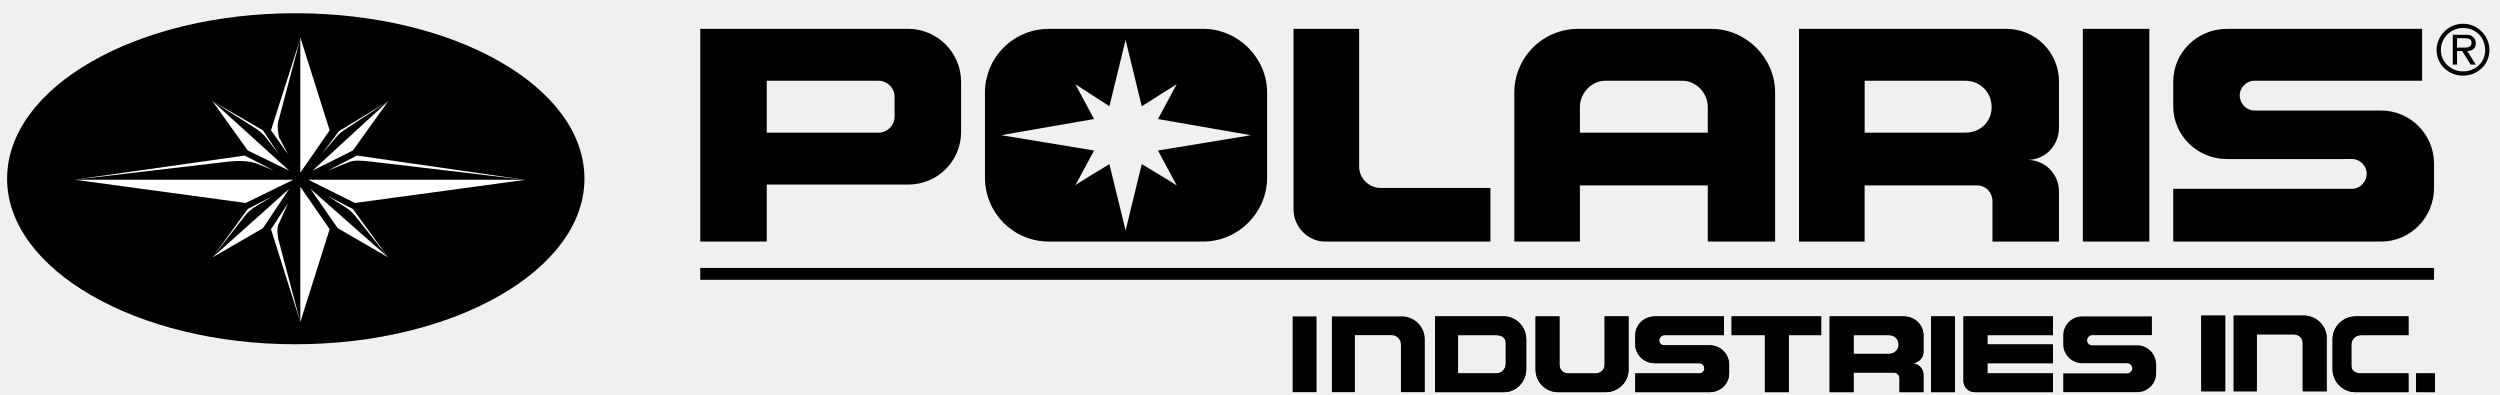
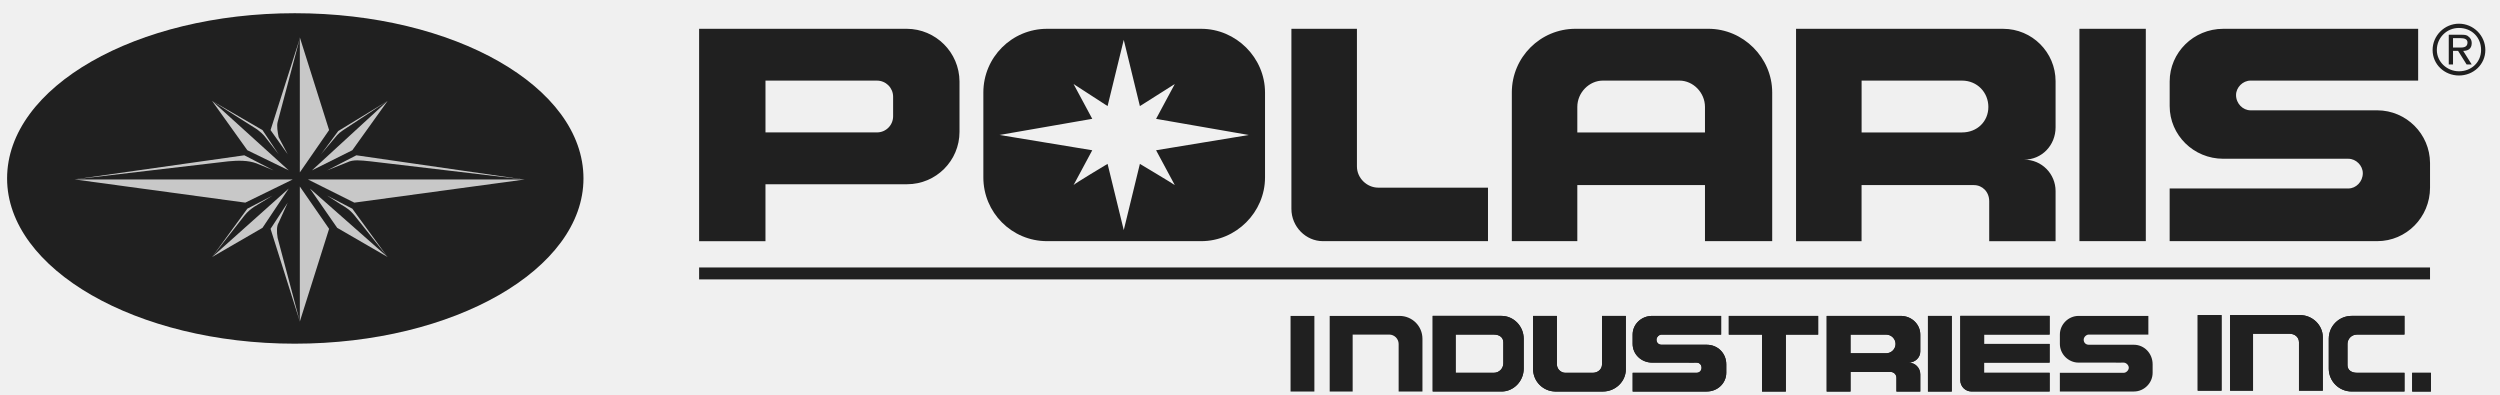
- <svg xmlns="http://www.w3.org/2000/svg" width="133" height="21" viewBox="0 0 133 21">
-   <g fill="none" fill-rule="evenodd">
-     <path d="M15.708.704c8.5 0 15.384 3.92 15.384 8.805 0 4.832-6.885 8.805-15.384 8.805-8.444 0-15.33-3.973-15.33-8.805 0-4.885 6.886-8.805 15.33-8.805z" fill="#000" />
-     <path d="M13.019 8.275l-9.09 1.288 8.23-.966c.538-.054 1.076-.054 1.505.107l.915.375-1.56-.804zm.161 2.845l-1.882 2.578 1.721-2.202c.162-.215.376-.377.538-.484l.969-.59-1.345.697zm1.614 1.557c-.054-.323-.054-.645.053-.806l.485-1.073-.915 1.396 1.56 4.939-1.183-4.456zm3.98-1.557l-1.345-.698.753.483c.269.162.485.269.807.698l1.667 2.095-1.882-2.579zm.215-2.845l-1.56.805 1.076-.43c.323-.16.7-.107 1.237-.053l8.175.967-8.928-1.29zm-.968-1.289l-.914 1.234.86-1.02c.108-.107.162-.161.324-.269l2.366-1.556-2.636 1.61zm-3.227-.483l1.183-4.456-1.56 4.885.915 1.289-.485-.913c-.053-.268-.107-.59-.053-.805z" fill="#FFF" />
-     <path d="M17.537 6.932l-1.56-4.94v7.196l1.56-2.256zm1.237 1.074l1.883-2.63-4.034 3.703 2.151-1.073zm9.198 1.557H16.408l2.473 1.235 9.091-1.235zm-12.372 0l-2.528 1.235-9.09-1.235h11.619zm-4.302-4.188l1.883 2.631 2.205 1.073-4.088-3.704zm0 8.323l2.689-1.557 1.399-2.095-4.088 3.652zm9.359 0l-4.142-3.652 1.453 2.095 2.69 1.557zm-4.68-3.76l1.56 2.255-1.56 4.94V9.938z" fill="#FFF" />
-     <path d="M13.987 6.932l-2.69-1.557 2.206 1.396c.376.215.592.483.592.483l.753.967-.861-1.289z" fill="#FFF" />
-     <path d="M90.854 12.851V9.863h-6.803v2.988h-3.49V4.93a3.392 3.392 0 0 1 3.4-3.395h7.074c1.86 0 3.401 1.54 3.401 3.395v7.921h-3.582zm-6.803-5.794h6.803V5.698c0-.769-.635-1.403-1.36-1.403h-4.082c-.726 0-1.361.634-1.361 1.404v1.358zM106 12.851v-2.128c0-.498-.363-.859-.817-.859h-5.985v2.988h-3.491V1.536h11.018a2.794 2.794 0 0 1 2.812 2.807v2.444c0 .95-.726 1.72-1.677 1.72.952 0 1.677.769 1.677 1.674v2.672H106v-.002zm-6.802-5.794h5.351c.816 0 1.406-.589 1.406-1.359 0-.769-.59-1.403-1.406-1.403H99.2v2.762zm15.147 5.794V1.534h-3.538v11.317h3.538zm10.339-4.391h.454c.408 0 .77.362.77.77 0 .452-.362.814-.77.814h-9.523v2.807h11.065c1.542 0 2.81-1.268 2.81-2.852V8.686a2.823 2.823 0 0 0-2.81-2.806h-6.756c-.408 0-.771-.361-.771-.814 0-.408.363-.77.77-.77h8.934v-2.76h-10.384c-1.587 0-2.857 1.267-2.857 2.806v1.312c0 1.54 1.27 2.807 2.857 2.807h6.53-.319V8.46zm-39.317 9.143v-.769h1.27v2.851c0 .635-.545 1.178-1.225 1.178h-2.54a1.2 1.2 0 0 1-1.178-1.178v-2.85h1.269v2.578c0 .271.227.454.454.454h1.451c.272 0 .5-.182.5-.453v-1.811zm15.69 3.259v-.725a.31.31 0 0 0-.317-.317h-2.131v1.042h-1.27v-4.028h3.945c.59 0 1.043.453 1.043.994v.905c0 .319-.272.59-.635.59a.62.62 0 0 1 .635.634v.905h-1.27zm-2.448-2.037h1.904a.503.503 0 0 0 .499-.498.504.504 0 0 0-.5-.498H98.61v.996zm31.018-16.159c0-.77.635-1.403 1.405-1.403.771 0 1.406.634 1.406 1.403 0 .77-.635 1.358-1.406 1.358-.77 0-1.405-.588-1.405-1.358zm2.584 0c0-.678-.499-1.176-1.179-1.176a1.17 1.17 0 0 0-1.178 1.176c0 .634.544 1.132 1.178 1.132.68 0 1.179-.498 1.179-1.132zm-.499.77h-.272l-.454-.724h-.271v.724h-.227V1.852h.68c.136 0 .271 0 .362.09a.41.41 0 0 1 .181.363c0 .316-.227.407-.454.407l.455.724zm-.726-.905c.182 0 .5.045.5-.272 0-.181-.182-.226-.363-.226h-.408v.498h.271zm-25.258 17.335v-.544h3.491v-.996h-3.49v-.498h3.49v-.994h-4.76v3.44a.6.6 0 0 0 .59.588h4.171v-.996h-3.492zm20.316-2.038h-.454a.504.504 0 0 0-.499.498v1.133c0 .27.227.407.5.407h2.538v.996h-2.81a1.22 1.22 0 0 1-1.225-1.223v-1.584c0-.679.544-1.221 1.224-1.221h2.811v.994h-2.085zm-22.039 3.034v-4.028h-1.27v4.028h1.27zm-29.475 0v-2.536a.504.504 0 0 0-.5-.498h-1.95v3.034h-1.224v-4.028h3.719c.679 0 1.224.542 1.224 1.221v2.807h-1.27zm5.486 0c.635 0 1.179-.544 1.179-1.223v-1.584c0-.679-.544-1.221-1.18-1.221h-3.671v4.028h3.672zm-2.448-3.034h2.04c.272 0 .5.137.5.409v1.131c0 .27-.228.498-.5.498h-2.04v-2.038zm12.697 1.495h.136c.181 0 .272.136.272.272 0 .135-.091.271-.272.271H87v.996h3.946c.589 0 1.043-.453 1.043-.996v-.453c0-.589-.454-1.042-1.043-1.042H88.54c-.136 0-.271-.09-.271-.27 0-.137.136-.273.271-.273h3.175v-.994h-3.673c-.59 0-1.044.453-1.044.994v.498c0 .544.454.996 1.044.996h2.312-.09v.001zm22.765 0h.136c.136 0 .272.136.272.272 0 .135-.137.271-.272.271h-3.401v.996h3.945c.545 0 .998-.453.998-.996v-.453c0-.589-.454-1.042-.998-1.042h-2.403c-.136 0-.272-.09-.272-.27 0-.137.136-.273.272-.273h3.174v-.994h-3.718c-.544 0-.997.453-.997.994v.498c0 .544.453.996.997.996h2.358-.091v.001zm15.509 1.539v-.996h.997v.996h-.997zm.951-5.975v-.634H37.254v.634h92.236zm-11.11 5.93v-4.028h-1.27v4.028h1.27zm4.127-2.083v-.496c0-.273-.227-.453-.499-.453h-1.95v3.032h-1.224v-4.028h3.718c.68 0 1.224.543 1.224 1.176v2.852h-1.27v-2.083zm-25.621-1.9h-4.763v.994h1.77v3.034h1.27v-3.034h1.723v-.994zM79.29 9.999h-5.85c-.59 0-1.133-.498-1.133-1.132V1.535h-3.492v9.595c0 .951.771 1.721 1.678 1.721h8.798V10zm-9.25 10.863v-4.028h-1.27v4.028h1.27z" fill="#000" />
-     <path d="M85.367 17.603v-.769h1.27v2.851c0 .635-.545 1.178-1.225 1.178h-2.54a1.2 1.2 0 0 1-1.178-1.178v-2.85h1.269v2.578c0 .271.227.454.454.454h1.451c.272 0 .5-.182.5-.453v-1.811zm15.69 3.259v-.725a.31.31 0 0 0-.317-.317h-2.131v1.042h-1.27v-4.028h3.945c.59 0 1.043.453 1.043.994v.905c0 .319-.272.59-.635.59a.62.62 0 0 1 .635.634v.905h-1.27zm-2.448-2.037h1.904a.503.503 0 0 0 .499-.498.504.504 0 0 0-.5-.498H98.61v.996zm7.119 1.041v-.544h3.491v-.996h-3.49v-.498h3.49v-.994h-4.76v3.44a.6.6 0 0 0 .59.588h4.171v-.996h-3.492zm20.316-2.038h-.454a.504.504 0 0 0-.499.498v1.133c0 .27.227.407.5.407h2.538v.996h-2.81a1.22 1.22 0 0 1-1.225-1.223v-1.584c0-.679.544-1.221 1.224-1.221h2.811v.994h-2.085zm-22.039 3.034v-4.028h-1.27v4.028h1.27zm-23.989 0c.635 0 1.179-.544 1.179-1.223v-1.584c0-.679-.544-1.221-1.18-1.221h-3.671v4.028h3.672zm-2.448-3.034h2.04c.272 0 .5.137.5.409v1.131c0 .27-.228.498-.5.498h-2.04v-2.038zm12.697 1.495h.136c.181 0 .272.136.272.272 0 .135-.091.271-.272.271H87v.996h3.946c.589 0 1.043-.453 1.043-.996v-.453c0-.589-.454-1.042-1.043-1.042H88.54c-.136 0-.271-.09-.271-.27 0-.137.136-.273.271-.273h3.175v-.994h-3.673c-.59 0-1.044.453-1.044.994v.498c0 .544.454.996 1.044.996h2.312-.09v.001zm38.274 1.539v-.996h.997v.996h-.997zm-10.159-.045v-4.028h-1.27v4.028h1.27zm4.127-2.083v-.496c0-.273-.227-.453-.499-.453h-1.95v3.032h-1.224v-4.028h3.718c.68 0 1.224.543 1.224 1.176v2.852h-1.27v-2.083zm-25.621-1.9h-4.763v.994h1.77v3.034h1.27v-3.034h1.723v-.994zM40.79 4.296h5.941a.86.86 0 0 1 .861.86v1.041a.86.86 0 0 1-.86.86H40.79V4.296zm7.528-2.762H37.254v11.317h3.536V9.817h7.528a2.794 2.794 0 0 0 2.812-2.806v-2.67a2.823 2.823 0 0 0-2.812-2.807zM55.8 12.851c-1.904 0-3.4-1.54-3.4-3.395V4.93a3.393 3.393 0 0 1 3.4-3.395h8.208c1.86 0 3.402 1.54 3.402 3.395v4.526c0 1.856-1.542 3.395-3.402 3.395h-8.207zm4.082-10.728l-.862 3.53-1.813-1.176.997 1.855-4.942.86 4.942.815-.997 1.856c0-.045 1.813-1.131 1.813-1.131l.862 3.53.86-3.53s1.815 1.086 1.86 1.131l-.997-1.856 4.942-.814-4.942-.86.997-1.856-1.86 1.176-.86-3.53z" fill="#000" />
-   </g>
+ <svg xmlns="http://www.w3.org/2000/svg" version="1.1" width="203" height="32" viewBox="0 0 203 32">
+   <path fill="#202020" d="M23.936 1.073c12.952 0 23.442 5.973 23.442 13.417 0 7.363-10.491 13.417-23.442 13.417-12.867 0-23.36-6.054-23.36-13.417 0-7.444 10.493-13.417 23.36-13.417z" />
+   <path fill="#c8c8c8" d="M19.838 12.61l-13.851 1.963 12.541-1.472c0.82-0.082 1.64-0.082 2.293 0.163l1.394 0.571-2.377-1.225zM20.084 16.945l-2.868 3.928 2.622-3.355c0.247-0.328 0.573-0.574 0.82-0.738l1.477-0.899-2.050 1.062zM22.543 19.317c-0.082-0.492-0.082-0.983 0.081-1.228l0.739-1.635-1.394 2.127 2.377 7.526-1.803-6.79zM28.608 16.945l-2.050-1.064 1.147 0.736c0.41 0.247 0.739 0.41 1.23 1.064l2.54 3.192-2.868-3.93zM28.936 12.61l-2.377 1.227 1.64-0.655c0.492-0.244 1.067-0.163 1.885-0.081l12.457 1.474-13.605-1.966zM27.461 10.645l-1.393 1.88 1.31-1.554c0.165-0.163 0.247-0.245 0.494-0.41l3.605-2.371-4.017 2.453zM22.543 9.909l1.803-6.79-2.377 7.444 1.394 1.964-0.739-1.391c-0.081-0.408-0.163-0.899-0.081-1.227z" />
+   <path fill="#c8c8c8" d="M26.723 10.563l-2.377-7.528v10.965l2.377-3.438zM28.608 12.2l2.869-4.008-6.147 5.643 3.278-1.635zM42.624 14.572h-17.621l3.768 1.882 13.853-1.882zM23.771 14.572l-3.852 1.882-13.851-1.882h17.705zM17.216 8.19l2.869 4.009 3.36 1.635-6.229-5.644zM17.216 20.873l4.098-2.373 2.132-3.192-6.229 5.565zM31.477 20.873l-6.312-5.565 2.214 3.192 4.099 2.373zM24.346 15.144l2.377 3.436-2.377 7.528v-10.964z" />
+   <path fill="#c8c8c8" d="M21.314 10.563l-4.099-2.373 3.362 2.127c0.573 0.328 0.902 0.736 0.902 0.736l1.147 1.474-1.312-1.964z" />
+   <path fill="#202020" d="M138.444 19.582v-4.553h-10.366v4.553h-5.318v-12.070c0-0.001 0-0.003 0-0.005 0-2.855 2.314-5.169 5.169-5.169 0.004 0 0.009 0 0.013 0h10.779c2.834 0 5.182 2.347 5.182 5.173v12.070h-5.458zM128.078 10.754h10.366v-2.071c0-1.172-0.968-2.138-2.072-2.138h-6.22c-1.106 0-2.074 0.966-2.074 2.139v2.069zM161.524 19.582v-3.243c0-0.759-0.553-1.309-1.245-1.309h-9.12v4.553h-5.32v-17.243h16.789c0.008-0 0.018-0 0.027-0 2.351 0 4.258 1.906 4.258 4.258 0 0.007-0 0.014-0 0.021v-0.001 3.724c0 1.448-1.106 2.621-2.555 2.621 1.451 0 2.555 1.172 2.555 2.551v4.072l-5.39-0.003zM151.159 10.754h8.154c1.243 0 2.142-0.898 2.142-2.071 0-1.172-0.899-2.138-2.142-2.138h-8.151v4.209zM174.24 19.582v-17.245h-5.391v17.245h5.391zM189.995 12.891h0.692c0.622 0 1.173 0.552 1.173 1.173 0 0.689-0.552 1.24-1.173 1.24h-14.511v4.277h16.861c2.35 0 4.282-1.932 4.282-4.346v-2.001c-0.015-2.358-1.924-4.265-4.281-4.276h-10.296c-0.622 0-1.175-0.55-1.175-1.24 0-0.622 0.553-1.173 1.173-1.173h13.614v-4.206h-15.823c-2.418 0-4.354 1.931-4.354 4.276v1.999c0 2.347 1.935 4.277 4.354 4.277l9.464-0.002zM130.083 26.824v-1.172h1.935v4.344c0 0.968-0.83 1.795-1.867 1.795h-3.87c-0.984-0.018-1.777-0.811-1.795-1.793l-0-0.002v-4.343h1.934v3.928c0 0.413 0.346 0.692 0.692 0.692h2.211c0.414 0 0.762-0.277 0.762-0.69v-2.76zM153.992 31.79v-1.105c0-0.003 0-0.007 0-0.011 0-0.261-0.212-0.472-0.472-0.472-0.004 0-0.008 0-0.011 0h-3.247v1.588h-1.935v-6.138h6.011c0.899 0 1.589 0.69 1.589 1.515v1.379c0 0.486-0.414 0.899-0.968 0.899 0.007-0 0.015-0 0.023-0 0.522 0 0.945 0.423 0.945 0.945 0 0.008-0 0.015-0 0.023l0-0.001v1.379h-1.935zM150.261 28.686h2.901c0.418-0.003 0.756-0.341 0.76-0.758v-0c-0.005-0.418-0.344-0.755-0.762-0.759h-2.899v1.518zM197.527 4.062c0-1.173 0.968-2.138 2.141-2.138 1.175 0 2.142 0.966 2.142 2.138 0 1.173-0.968 2.069-2.142 2.069-1.173 0-2.141-0.896-2.141-2.069zM201.464 4.062c0-1.033-0.76-1.792-1.797-1.792-0.004-0-0.008-0-0.012-0-0.985 0-1.783 0.798-1.783 1.783 0 0.003 0 0.006 0 0.010v-0c0 0.966 0.829 1.725 1.795 1.725 1.036 0 1.797-0.759 1.797-1.725zM200.704 5.236h-0.414l-0.692-1.103h-0.413v1.103h-0.346v-2.414h1.036c0.207 0 0.413 0 0.552 0.137 0.168 0.114 0.277 0.304 0.277 0.519 0 0.012-0 0.024-0.001 0.036l0-0.002c0 0.482-0.346 0.62-0.692 0.62l0.693 1.103zM199.598 3.857c0.277 0 0.762 0.069 0.762-0.414 0-0.276-0.277-0.344-0.553-0.344h-0.622v0.759h0.413zM161.109 30.272v-0.829h5.32v-1.518h-5.318v-0.759h5.318v-1.515h-7.253v5.242c0.010 0.492 0.407 0.888 0.898 0.896h6.357v-1.518h-5.321zM192.067 27.166h-0.692c-0.418 0.004-0.755 0.341-0.76 0.758v1.727c0 0.411 0.346 0.62 0.762 0.62h3.867v1.518h-4.282c-0.002 0-0.005 0-0.008 0-1.027 0-1.859-0.832-1.859-1.859 0-0.002 0-0.003 0-0.005v0-2.414c0-1.035 0.829-1.861 1.865-1.861h4.283v1.515h-3.177zM158.484 31.79v-6.138h-1.935v6.138h1.935zM113.57 31.79v-3.864c-0.005-0.418-0.344-0.755-0.762-0.759h-2.972v4.623h-1.865v-6.138h5.667c1.035 0 1.865 0.826 1.865 1.861v4.277h-1.935zM121.929 31.79c0.968 0 1.797-0.829 1.797-1.864v-2.414c0-1.035-0.829-1.861-1.798-1.861h-5.594v6.138h5.595zM118.199 27.166h3.109c0.414 0 0.762 0.209 0.762 0.623v1.723c0 0.411-0.347 0.759-0.762 0.759h-3.109v-3.106zM137.547 29.445h0.207c0.276 0 0.414 0.207 0.414 0.414 0 0.206-0.139 0.413-0.414 0.413h-5.182v1.518h6.013c0.898 0 1.589-0.69 1.589-1.518v-0.69c0-0.898-0.692-1.588-1.589-1.588h-3.666c-0.207 0-0.413-0.137-0.413-0.411 0-0.209 0.207-0.416 0.413-0.416h4.838v-1.515h-5.597c-0.899 0-1.591 0.69-1.591 1.515v0.759c0 0.829 0.692 1.518 1.591 1.518l3.386 0.002zM172.236 29.445h0.207c0.207 0 0.414 0.207 0.414 0.414 0 0.206-0.209 0.413-0.414 0.413h-5.182v1.518h6.011c0.83 0 1.521-0.69 1.521-1.518v-0.69c0-0.898-0.692-1.588-1.521-1.588h-3.662c-0.207 0-0.414-0.137-0.414-0.411 0-0.209 0.207-0.416 0.414-0.416h4.837v-1.515h-5.666c-0.829 0-1.519 0.69-1.519 1.515v0.759c0 0.829 0.69 1.518 1.519 1.518l3.454 0.002zM195.869 31.79v-1.518h1.519v1.518h-1.519zM197.318 22.685v-0.966h-140.55v0.966h140.55zM180.389 31.721v-6.138h-1.935v6.138h1.935zM186.677 28.547v-0.756c0-0.416-0.346-0.69-0.76-0.69h-2.971v4.62h-1.865v-6.138h5.666c1.036 0 1.865 0.827 1.865 1.792v4.346h-1.935v-3.174zM147.636 25.652h-7.258v1.515h2.697v4.623h1.935v-4.623h2.626v-1.515zM120.823 15.237h-8.914c-0.899 0-1.726-0.759-1.726-1.725v-11.173h-5.321v14.621c0 1.449 1.175 2.622 2.557 2.622h13.406v-4.344zM106.728 31.79v-6.138h-1.935v6.138h1.935z" />
+   <path fill="#202020" d="M130.083 26.824v-1.172h1.935v4.344c0 0.968-0.83 1.795-1.867 1.795h-3.87c-0.984-0.018-1.777-0.811-1.795-1.793l-0-0.002v-4.343h1.934v3.928c0 0.413 0.346 0.692 0.692 0.692h2.211c0.414 0 0.762-0.277 0.762-0.69v-2.76zM153.992 31.79v-1.105c0-0.003 0-0.007 0-0.011 0-0.261-0.212-0.472-0.472-0.472-0.004 0-0.008 0-0.011 0h-3.247v1.588h-1.935v-6.138h6.011c0.899 0 1.589 0.69 1.589 1.515v1.379c0 0.486-0.414 0.899-0.968 0.899 0.007-0 0.015-0 0.023-0 0.522 0 0.945 0.423 0.945 0.945 0 0.008-0 0.015-0 0.023l0-0.001v1.379h-1.935zM150.261 28.686h2.901c0.418-0.003 0.756-0.341 0.76-0.758v-0c-0.005-0.418-0.344-0.755-0.762-0.759h-2.899v1.518zM161.109 30.272v-0.829h5.32v-1.518h-5.318v-0.759h5.318v-1.515h-7.253v5.242c0.010 0.492 0.407 0.888 0.898 0.896h6.357v-1.518h-5.321zM192.067 27.166h-0.692c-0.418 0.004-0.755 0.341-0.76 0.758v1.727c0 0.411 0.346 0.62 0.762 0.62h3.867v1.518h-4.282c-0.002 0-0.005 0-0.008 0-1.027 0-1.859-0.832-1.859-1.859 0-0.002 0-0.003 0-0.005v0-2.414c0-1.035 0.829-1.861 1.865-1.861h4.283v1.515h-3.177zM158.484 31.79v-6.138h-1.935v6.138h1.935zM121.929 31.79c0.968 0 1.797-0.829 1.797-1.864v-2.414c0-1.035-0.829-1.861-1.798-1.861h-5.594v6.138h5.595zM118.199 27.166h3.109c0.414 0 0.762 0.209 0.762 0.623v1.723c0 0.411-0.347 0.759-0.762 0.759h-3.109v-3.106zM137.547 29.445h0.207c0.276 0 0.414 0.207 0.414 0.414 0 0.206-0.139 0.413-0.414 0.413h-5.182v1.518h6.013c0.898 0 1.589-0.69 1.589-1.518v-0.69c0-0.898-0.692-1.588-1.589-1.588h-3.666c-0.207 0-0.413-0.137-0.413-0.411 0-0.209 0.207-0.416 0.413-0.416h4.838v-1.515h-5.597c-0.899 0-1.591 0.69-1.591 1.515v0.759c0 0.829 0.692 1.518 1.591 1.518l3.386 0.002zM195.869 31.79v-1.518h1.519v1.518h-1.519zM180.389 31.721v-6.138h-1.935v6.138h1.935zM186.677 28.547v-0.756c0-0.416-0.346-0.69-0.76-0.69h-2.971v4.62h-1.865v-6.138h5.666c1.036 0 1.865 0.827 1.865 1.792v4.346h-1.935v-3.174zM147.636 25.652h-7.258v1.515h2.697v4.623h1.935v-4.623h2.626v-1.515zM62.156 6.546h9.053c0 0 0.001 0 0.002 0 0.724 0 1.31 0.587 1.31 1.31 0 0 0 0 0 0v0 1.586c0 0.724-0.587 1.31-1.31 1.31v0h-9.054v-4.207zM73.627 2.338h-16.859v17.245h5.388v-4.623h11.471c0.008 0 0.018 0 0.027 0 2.351 0 4.258-1.906 4.258-4.258 0-0.006 0-0.013-0-0.019v0.001-4.069c-0.014-2.359-1.925-4.268-4.284-4.277h-0.001zM85.029 19.582c-2.901 0-5.181-2.347-5.181-5.173v-6.897c0-0.001 0-0.002 0-0.003 0-2.855 2.315-5.17 5.17-5.17 0.004 0 0.007 0 0.011 0h12.507c2.834 0 5.184 2.347 5.184 5.173v6.897c0 2.828-2.35 5.173-5.184 5.173h-12.506zM91.249 3.235l-1.314 5.379-2.763-1.792 1.519 2.827-7.531 1.31 7.531 1.242-1.519 2.828c0-0.069 2.763-1.723 2.763-1.723l1.314 5.379 1.31-5.379s2.766 1.655 2.834 1.723l-1.519-2.828 7.531-1.24-7.531-1.31 1.519-2.828-2.834 1.792-1.31-5.379z" />
</svg>
